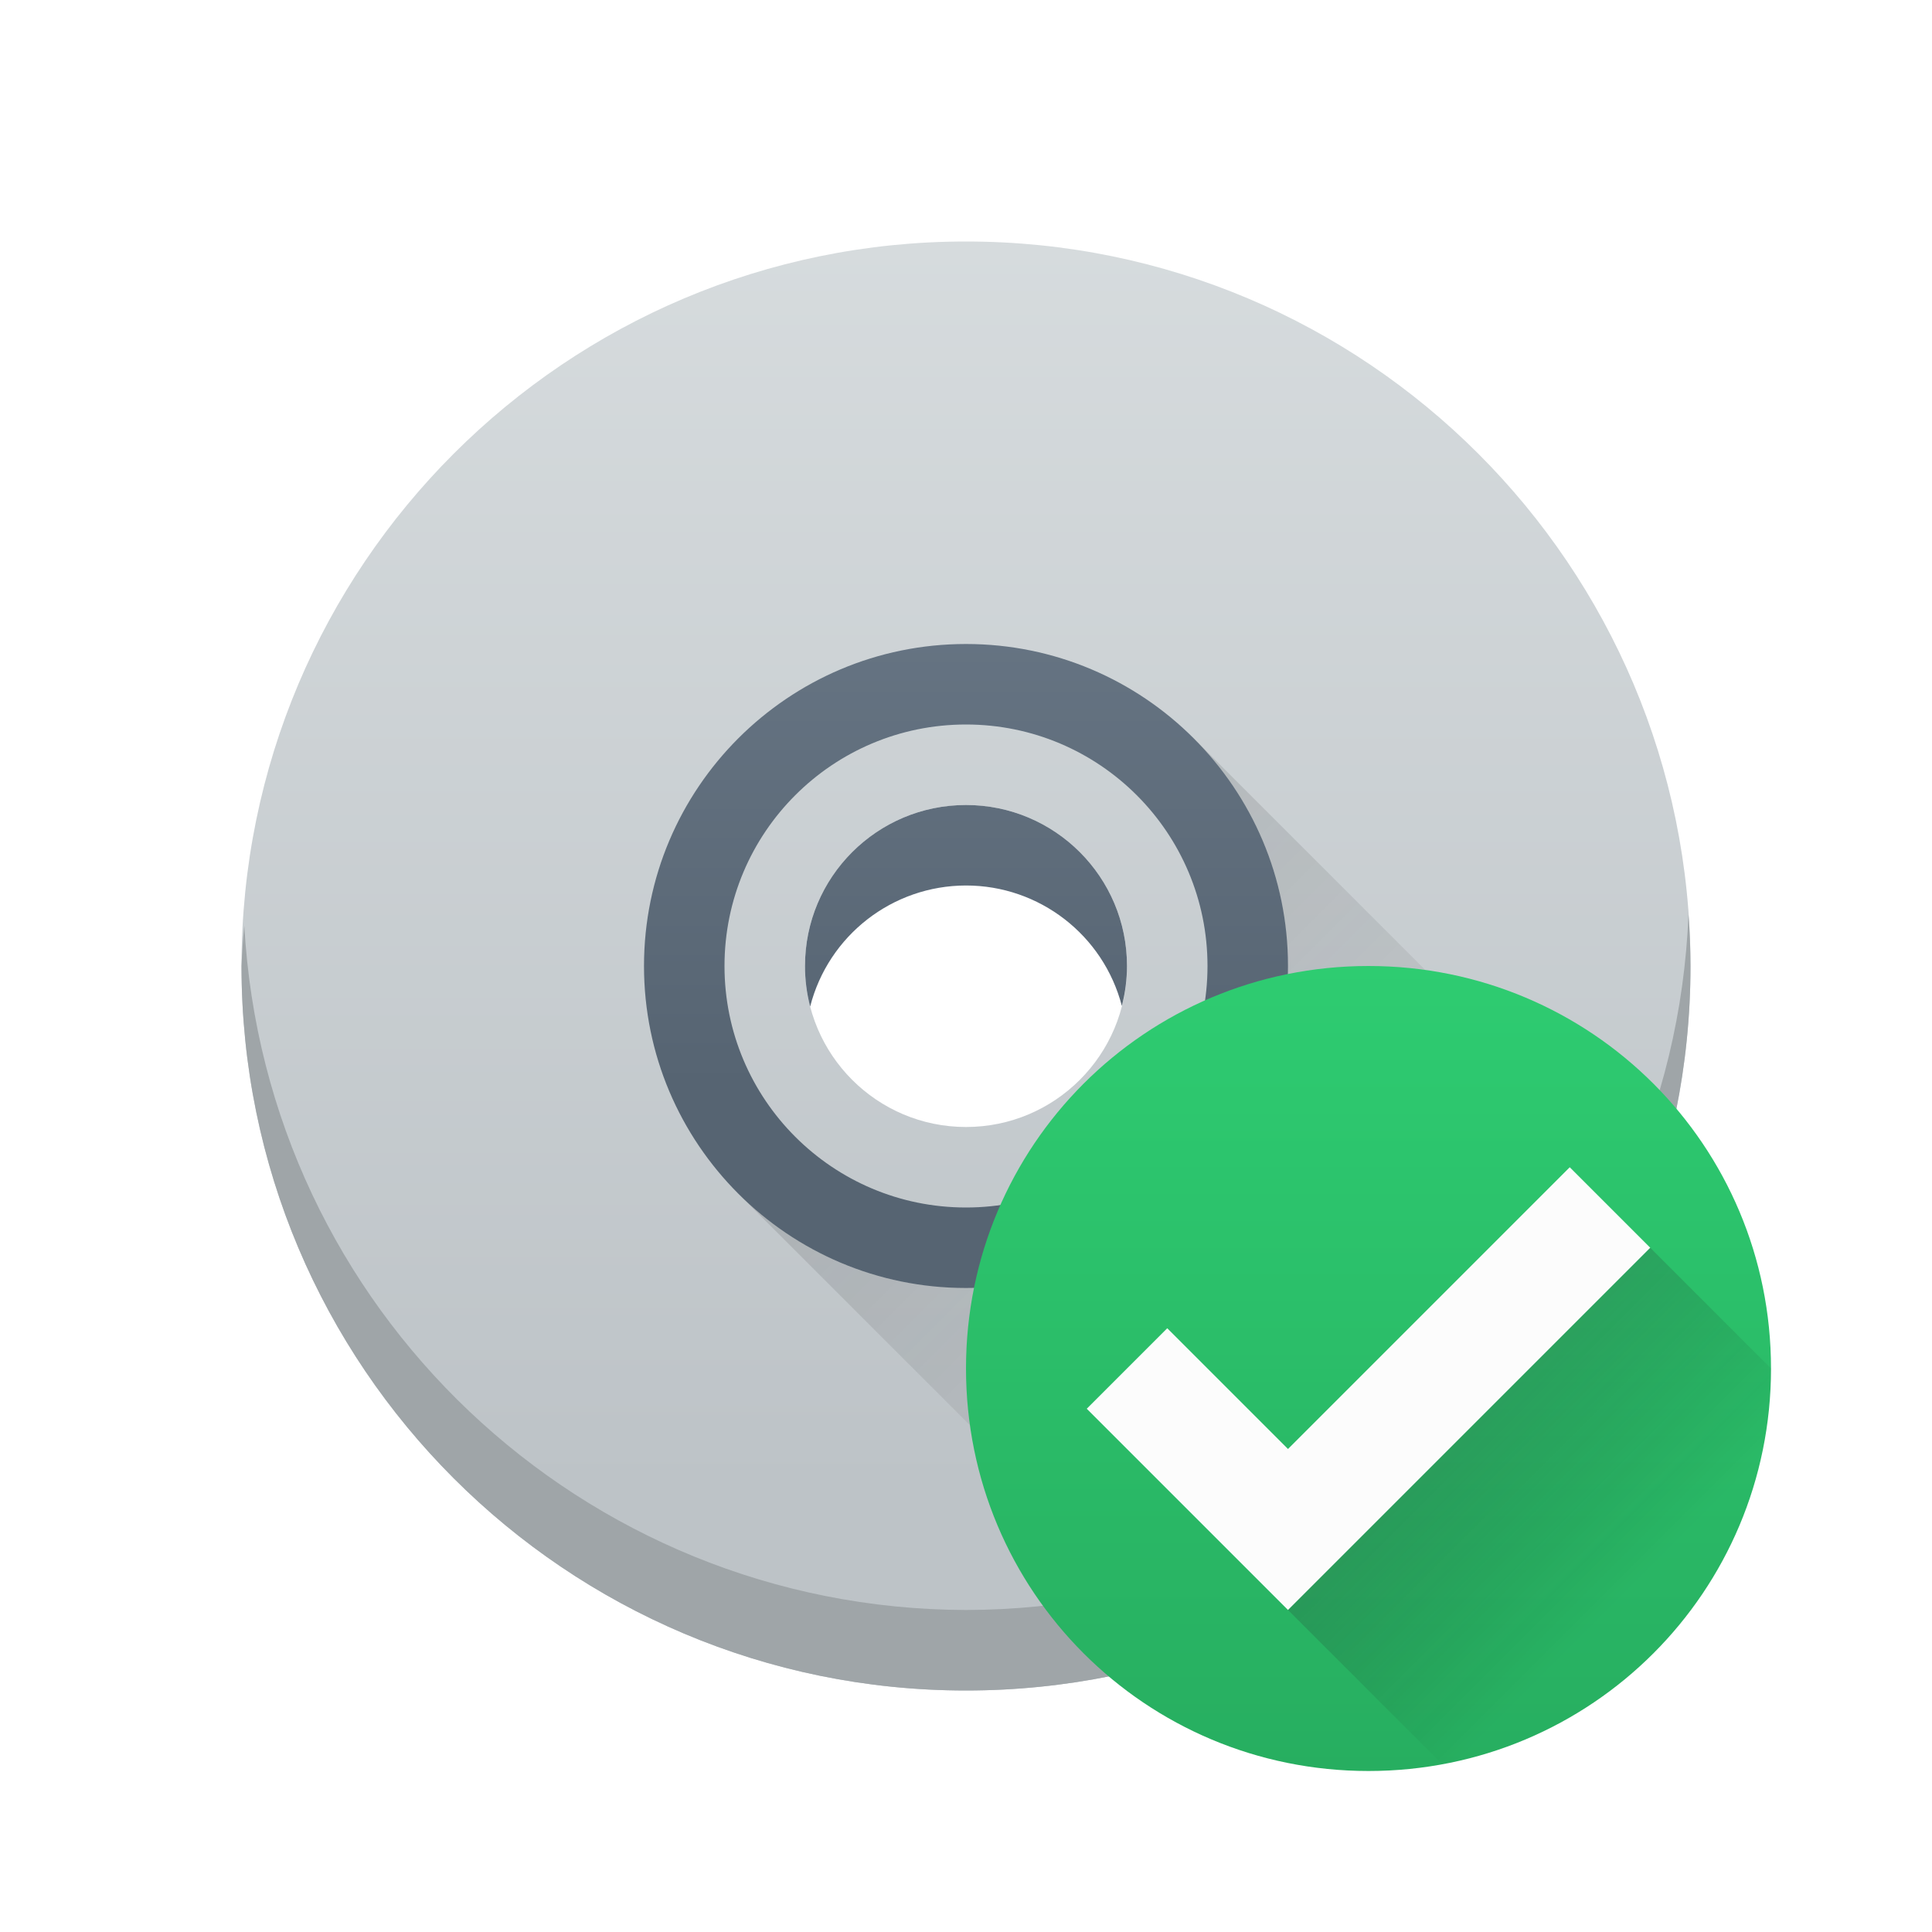
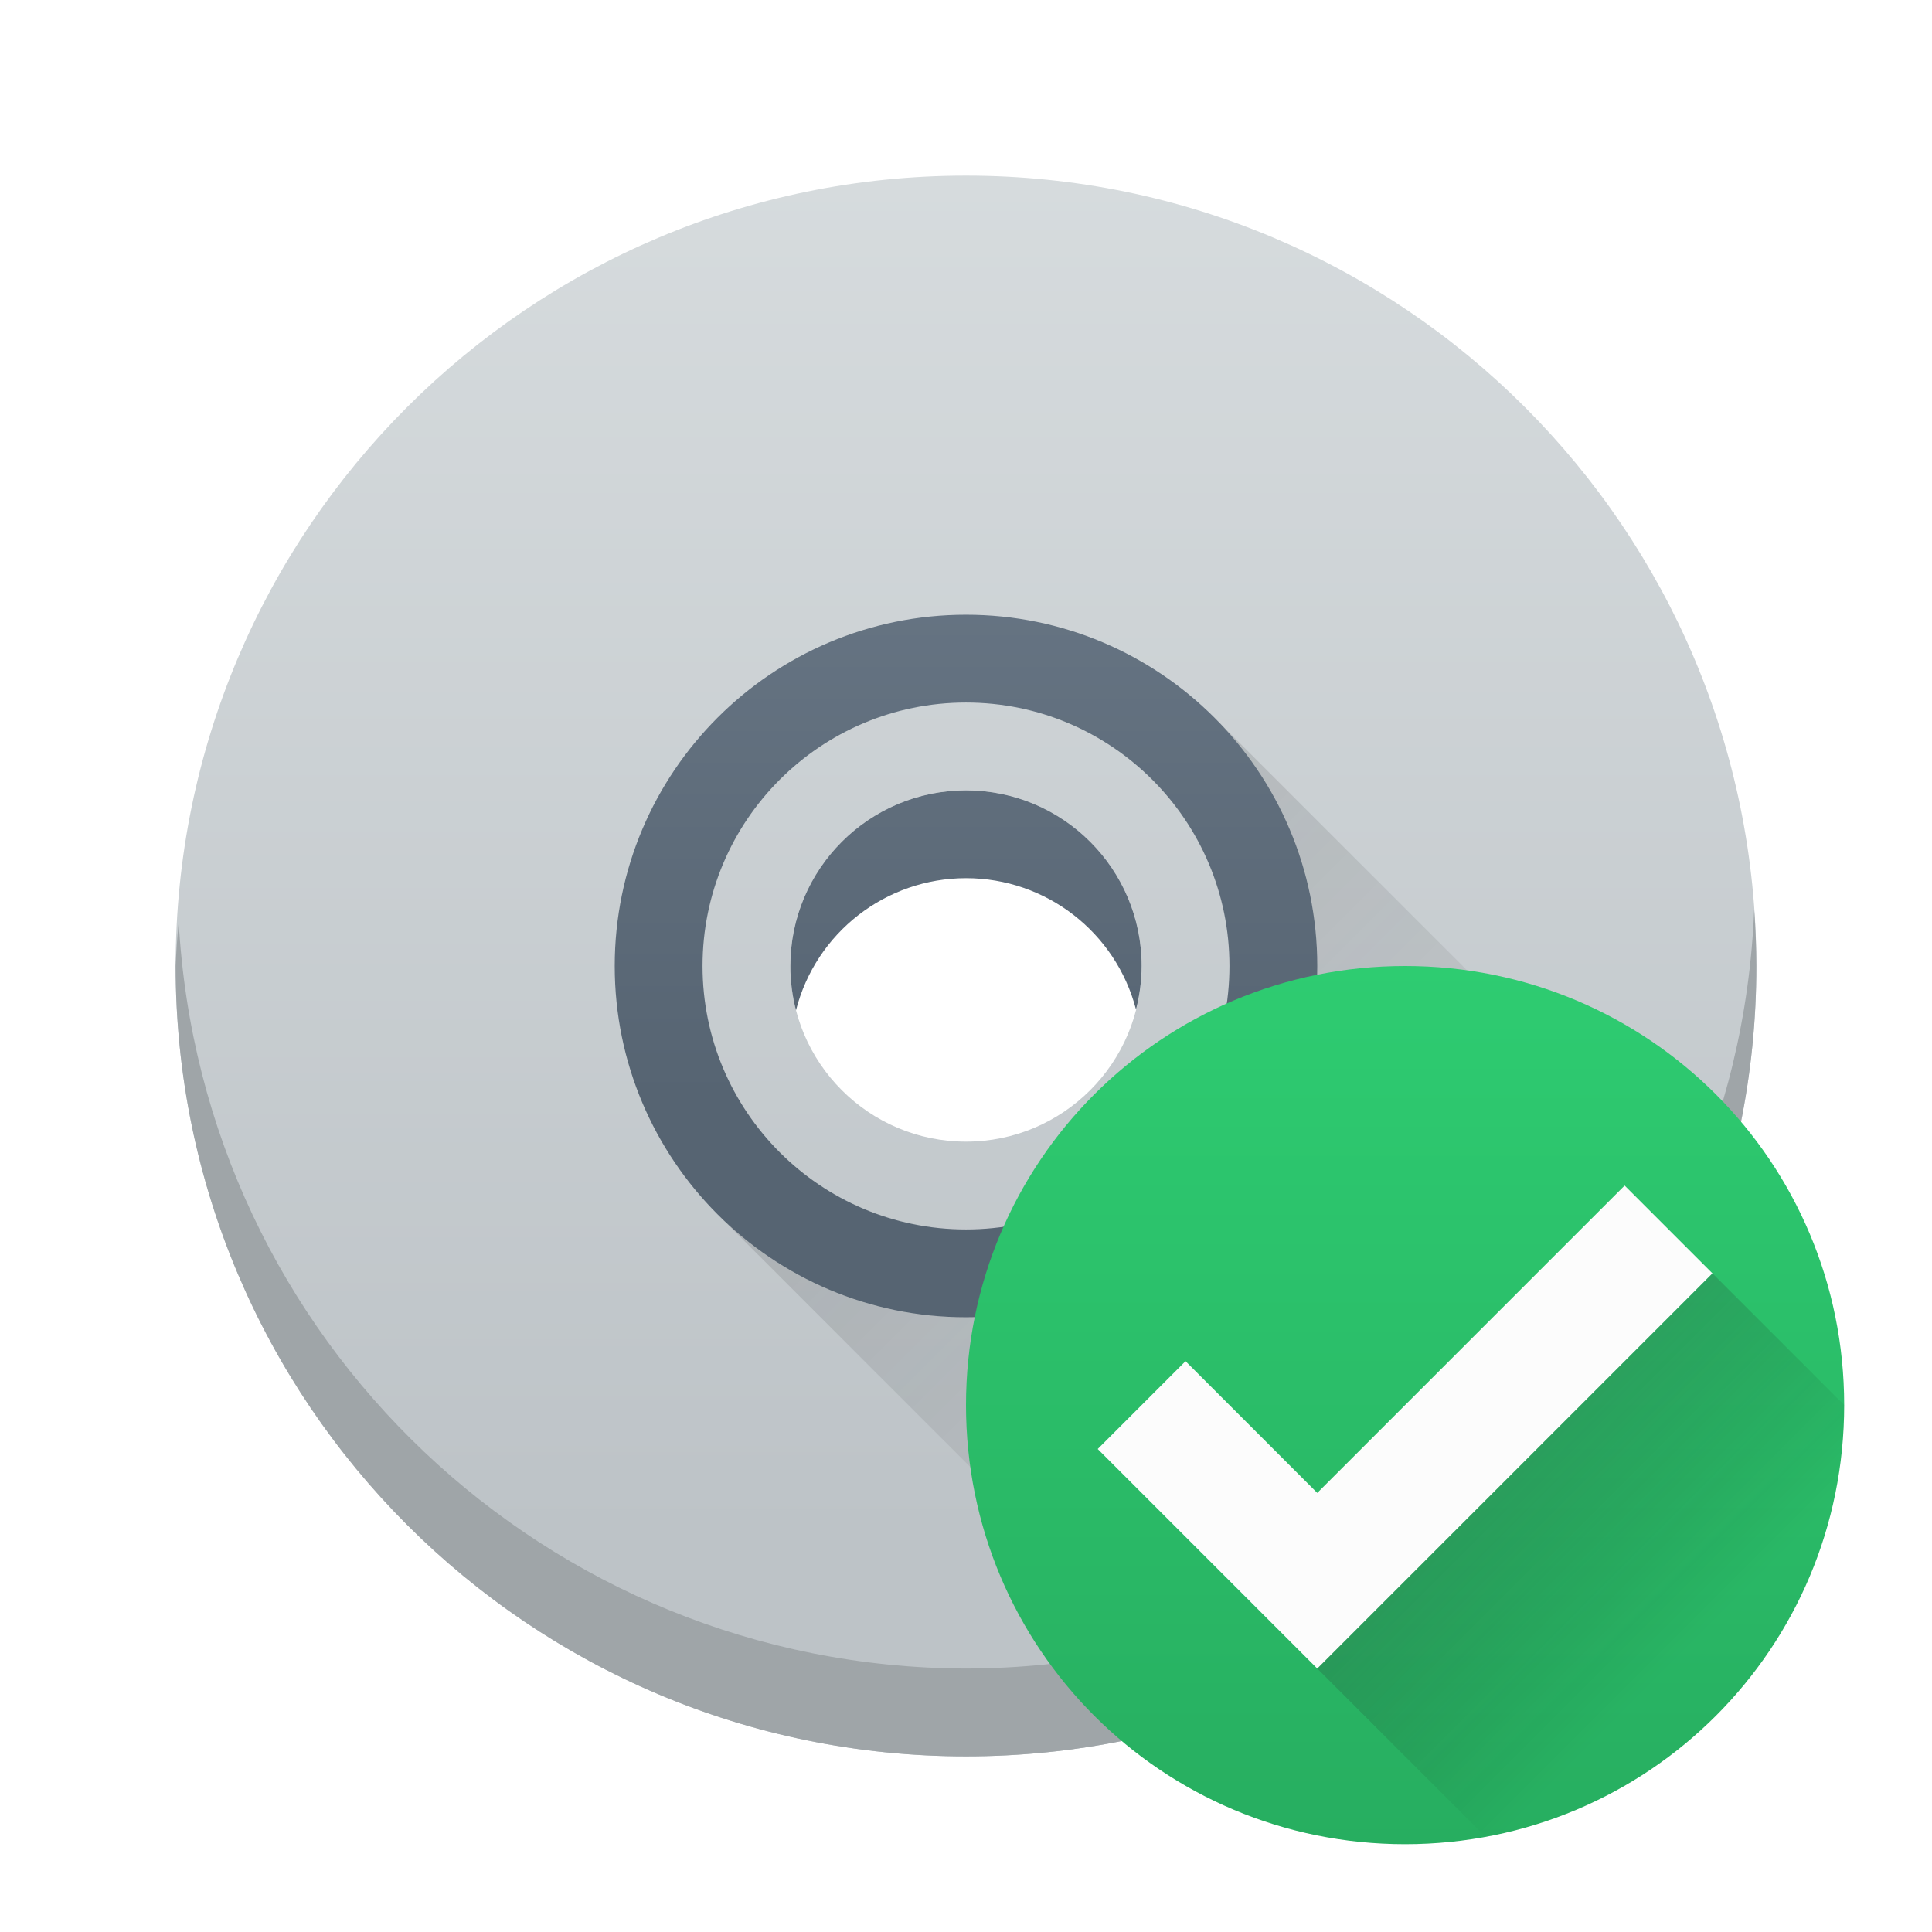
- <svg xmlns="http://www.w3.org/2000/svg" xmlns:xlink="http://www.w3.org/1999/xlink" height="24" width="24" viewBox="0 0 24 24">
+ <svg xmlns="http://www.w3.org/2000/svg" xmlns:xlink="http://www.w3.org/1999/xlink" height="22" width="22">
  <linearGradient id="a" gradientUnits="userSpaceOnUse" x1="24.064" x2="24.064" y1="17.504" y2="-.496">
    <stop offset="0" stop-color="#bdc3c7" />
    <stop offset="1" stop-color="#dadfe1" />
  </linearGradient>
  <linearGradient id="b" gradientUnits="userSpaceOnUse" x1="29.064" x2="29.064" y1="12.504" y2="4.504">
    <stop offset="0" stop-color="#566472" />
    <stop offset="1" stop-color="#6c7a89" />
  </linearGradient>
  <linearGradient id="c" gradientUnits="userSpaceOnUse" x1="8" x2="16.715" xlink:href="#d" y1="8" y2="16.715" />
  <linearGradient id="d">
    <stop offset="0" stop-color="#292c2f" />
    <stop offset="1" stop-opacity="0" />
  </linearGradient>
  <linearGradient id="e" gradientUnits="userSpaceOnUse" x1="16.086" x2="16.086" y1="21.086" y2="11.086">
    <stop offset="0" stop-color="#27ae60" />
    <stop offset="1" stop-color="#2ecc71" />
  </linearGradient>
  <linearGradient id="f" gradientUnits="userSpaceOnUse" x1="17.086" x2="19.086" xlink:href="#d" y1="17.086" y2="19.086" />
-   <g transform="translate(1,1)">
-     <path d="m11 2a9 9 0 0 0 -9 9 9 9 0 0 0 9 9 9 9 0 0 0 9-9 9 9 0 0 0 -9-9zm0 7a2 2 0 0 1 2 2 2 2 0 0 1 -2 2 2 2 0 0 1 -2-2 2 2 0 0 1 2-2z" fill="url(#a)" stroke-width="2" />
-     <path d="m19.975 10.359a9 9 0 0 1 -8.975 8.641 9 9 0 0 1 -8.965-8.5 9 9 0 0 0 -.035.5 9 9 0 0 0 9 9 9 9 0 0 0 9-9 9 9 0 0 0 -.025-.641z" fill="#9fa5a8" stroke-width="2" />
-     <path d="m11 7a4 4 0 0 0 -4 4 4 4 0 0 0 4 4 4 4 0 0 0 4-4 4 4 0 0 0 -4-4zm0 1a3 3 0 0 1 3 3 3 3 0 0 1 -3 3 3 3 0 0 1 -3-3 3 3 0 0 1 3-3zm0 1a2 2 0 0 0 -2 2 2 2 0 0 0 .064.504 2 2 0 0 1 1.936-1.504 2 2 0 0 1 1.936 1.496 2 2 0 0 0 .064-.496 2 2 0 0 0 -2-2z" fill="url(#b)" stroke-width="2.667" />
-     <path d="m13.828 8.172c1.562 1.562 1.562 4.094 0 5.656s-4.094 1.562-5.656 0l8.172 8.172h5.656v-5.656z" fill="url(#c)" opacity=".2" />
-     <g transform="translate(-.086 -.086)">
-       <path d="m16.086 11.086c-2.77 0-5 2.23-5 5s2.23 5 5 5 5-2.23 5-5-2.23-5-5-5z" fill="url(#e)" />
-       <path d="m18.586 13.586.5.5.5.5-4.5 4.5-2.5-2.5.5-.5.5-.5 1.5 1.5z" fill="#fcfcfc" />
-       <path d="m19.586 14.586-4.5 4.5 1.914 1.914a4.987 4.987 0 0 0 4.086-4.914z" fill="url(#f)" opacity=".2" />
-     </g>
+   <path d="m11 2a9 9 0 0 0 -9 9 9 9 0 0 0 9 9 9 9 0 0 0 9-9 9 9 0 0 0 -9-9zm0 7a2 2 0 0 1 2 2 2 2 0 0 1 -2 2 2 2 0 0 1 -2-2 2 2 0 0 1 2-2z" fill="url(#a)" stroke-width="2" />
+   <path d="m19.975 10.359a9 9 0 0 1 -8.975 8.641 9 9 0 0 1 -8.965-8.5 9 9 0 0 0 -.035.5 9 9 0 0 0 9 9 9 9 0 0 0 9-9 9 9 0 0 0 -.025-.641z" fill="#9fa5a8" stroke-width="2" />
+   <path d="m11 7a4 4 0 0 0 -4 4 4 4 0 0 0 4 4 4 4 0 0 0 4-4 4 4 0 0 0 -4-4zm0 1a3 3 0 0 1 3 3 3 3 0 0 1 -3 3 3 3 0 0 1 -3-3 3 3 0 0 1 3-3zm0 1a2 2 0 0 0 -2 2 2 2 0 0 0 .064.504 2 2 0 0 1 1.936-1.504 2 2 0 0 1 1.936 1.496 2 2 0 0 0 .064-.496 2 2 0 0 0 -2-2z" fill="url(#b)" stroke-width="2.667" />
+   <path d="m13.828 8.172c1.562 1.562 1.562 4.094 0 5.656s-4.094 1.562-5.656 0l8.172 8.172h5.656v-5.656z" fill="url(#c)" opacity=".2" />
+   <g transform="translate(-.086 -.086)">
+     <path d="m16.086 11.086c-2.77 0-5 2.23-5 5s2.23 5 5 5 5-2.23 5-5-2.23-5-5-5z" fill="url(#e)" />
+     <path d="m18.586 13.586.5.5.5.5-4.5 4.5-2.5-2.5.5-.5.5-.5 1.5 1.5z" fill="#fcfcfc" />
+     <path d="m19.586 14.586-4.5 4.5 1.914 1.914a4.987 4.987 0 0 0 4.086-4.914z" fill="url(#f)" opacity=".2" />
  </g>
</svg>
